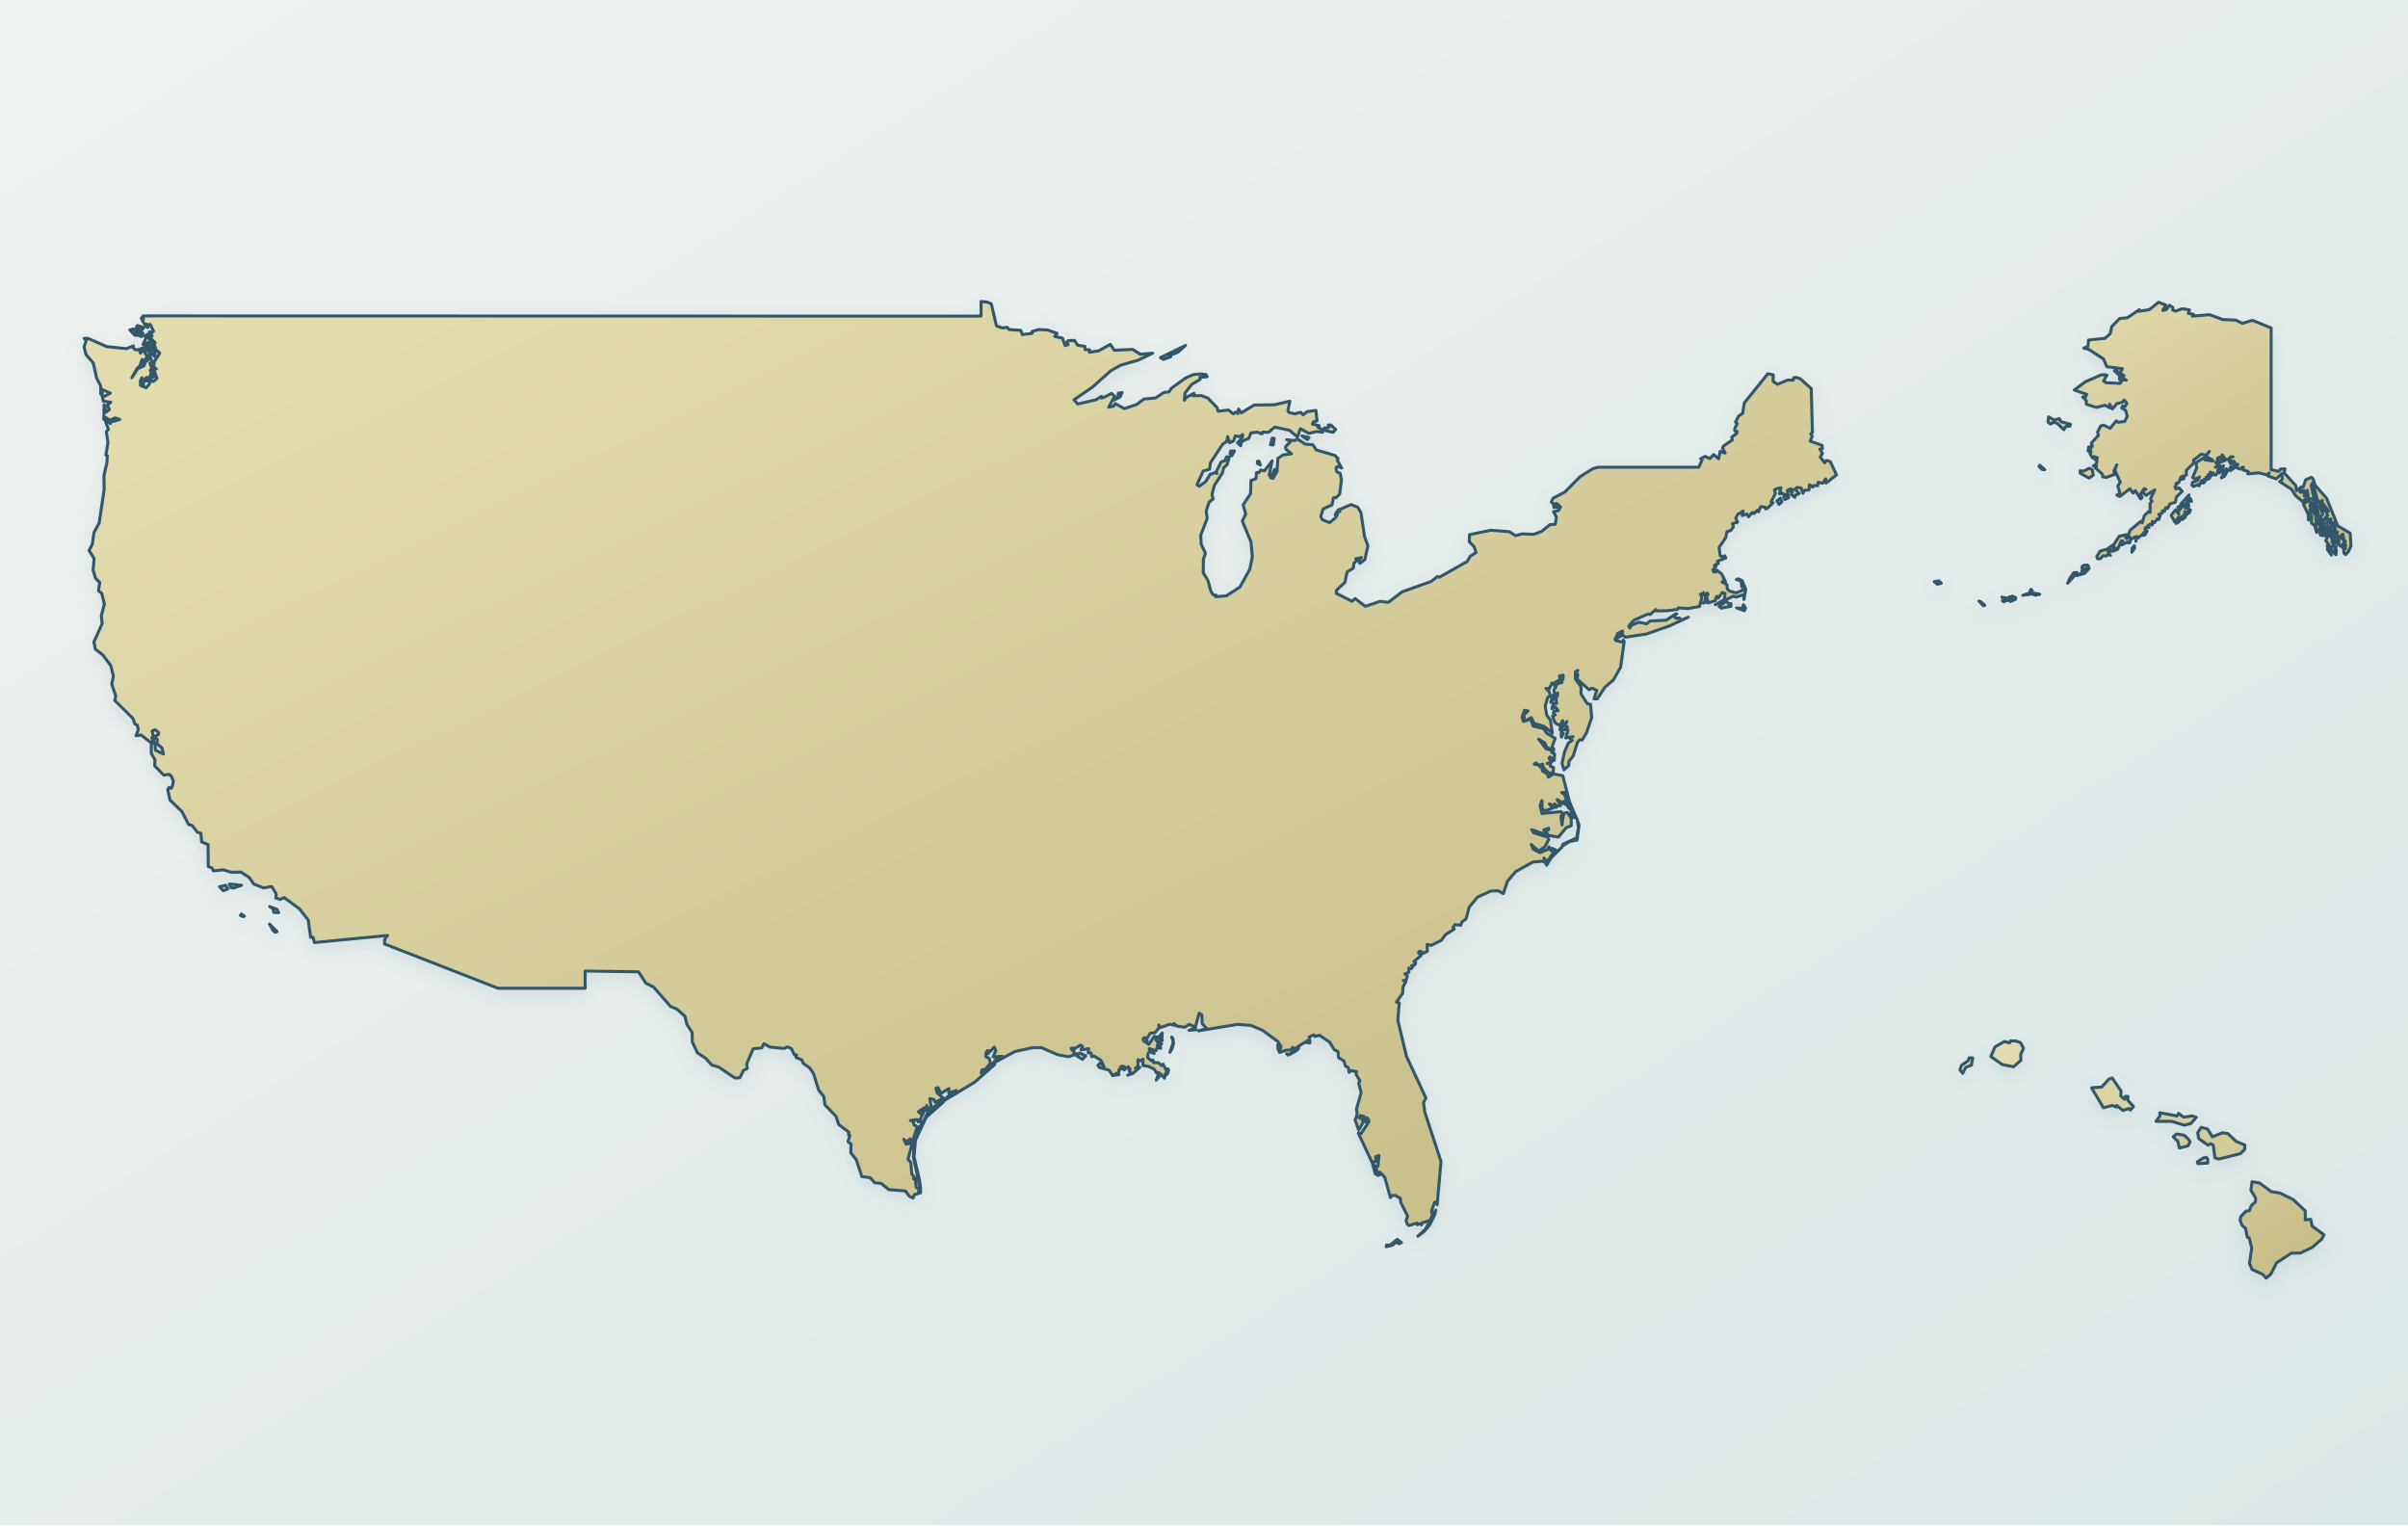
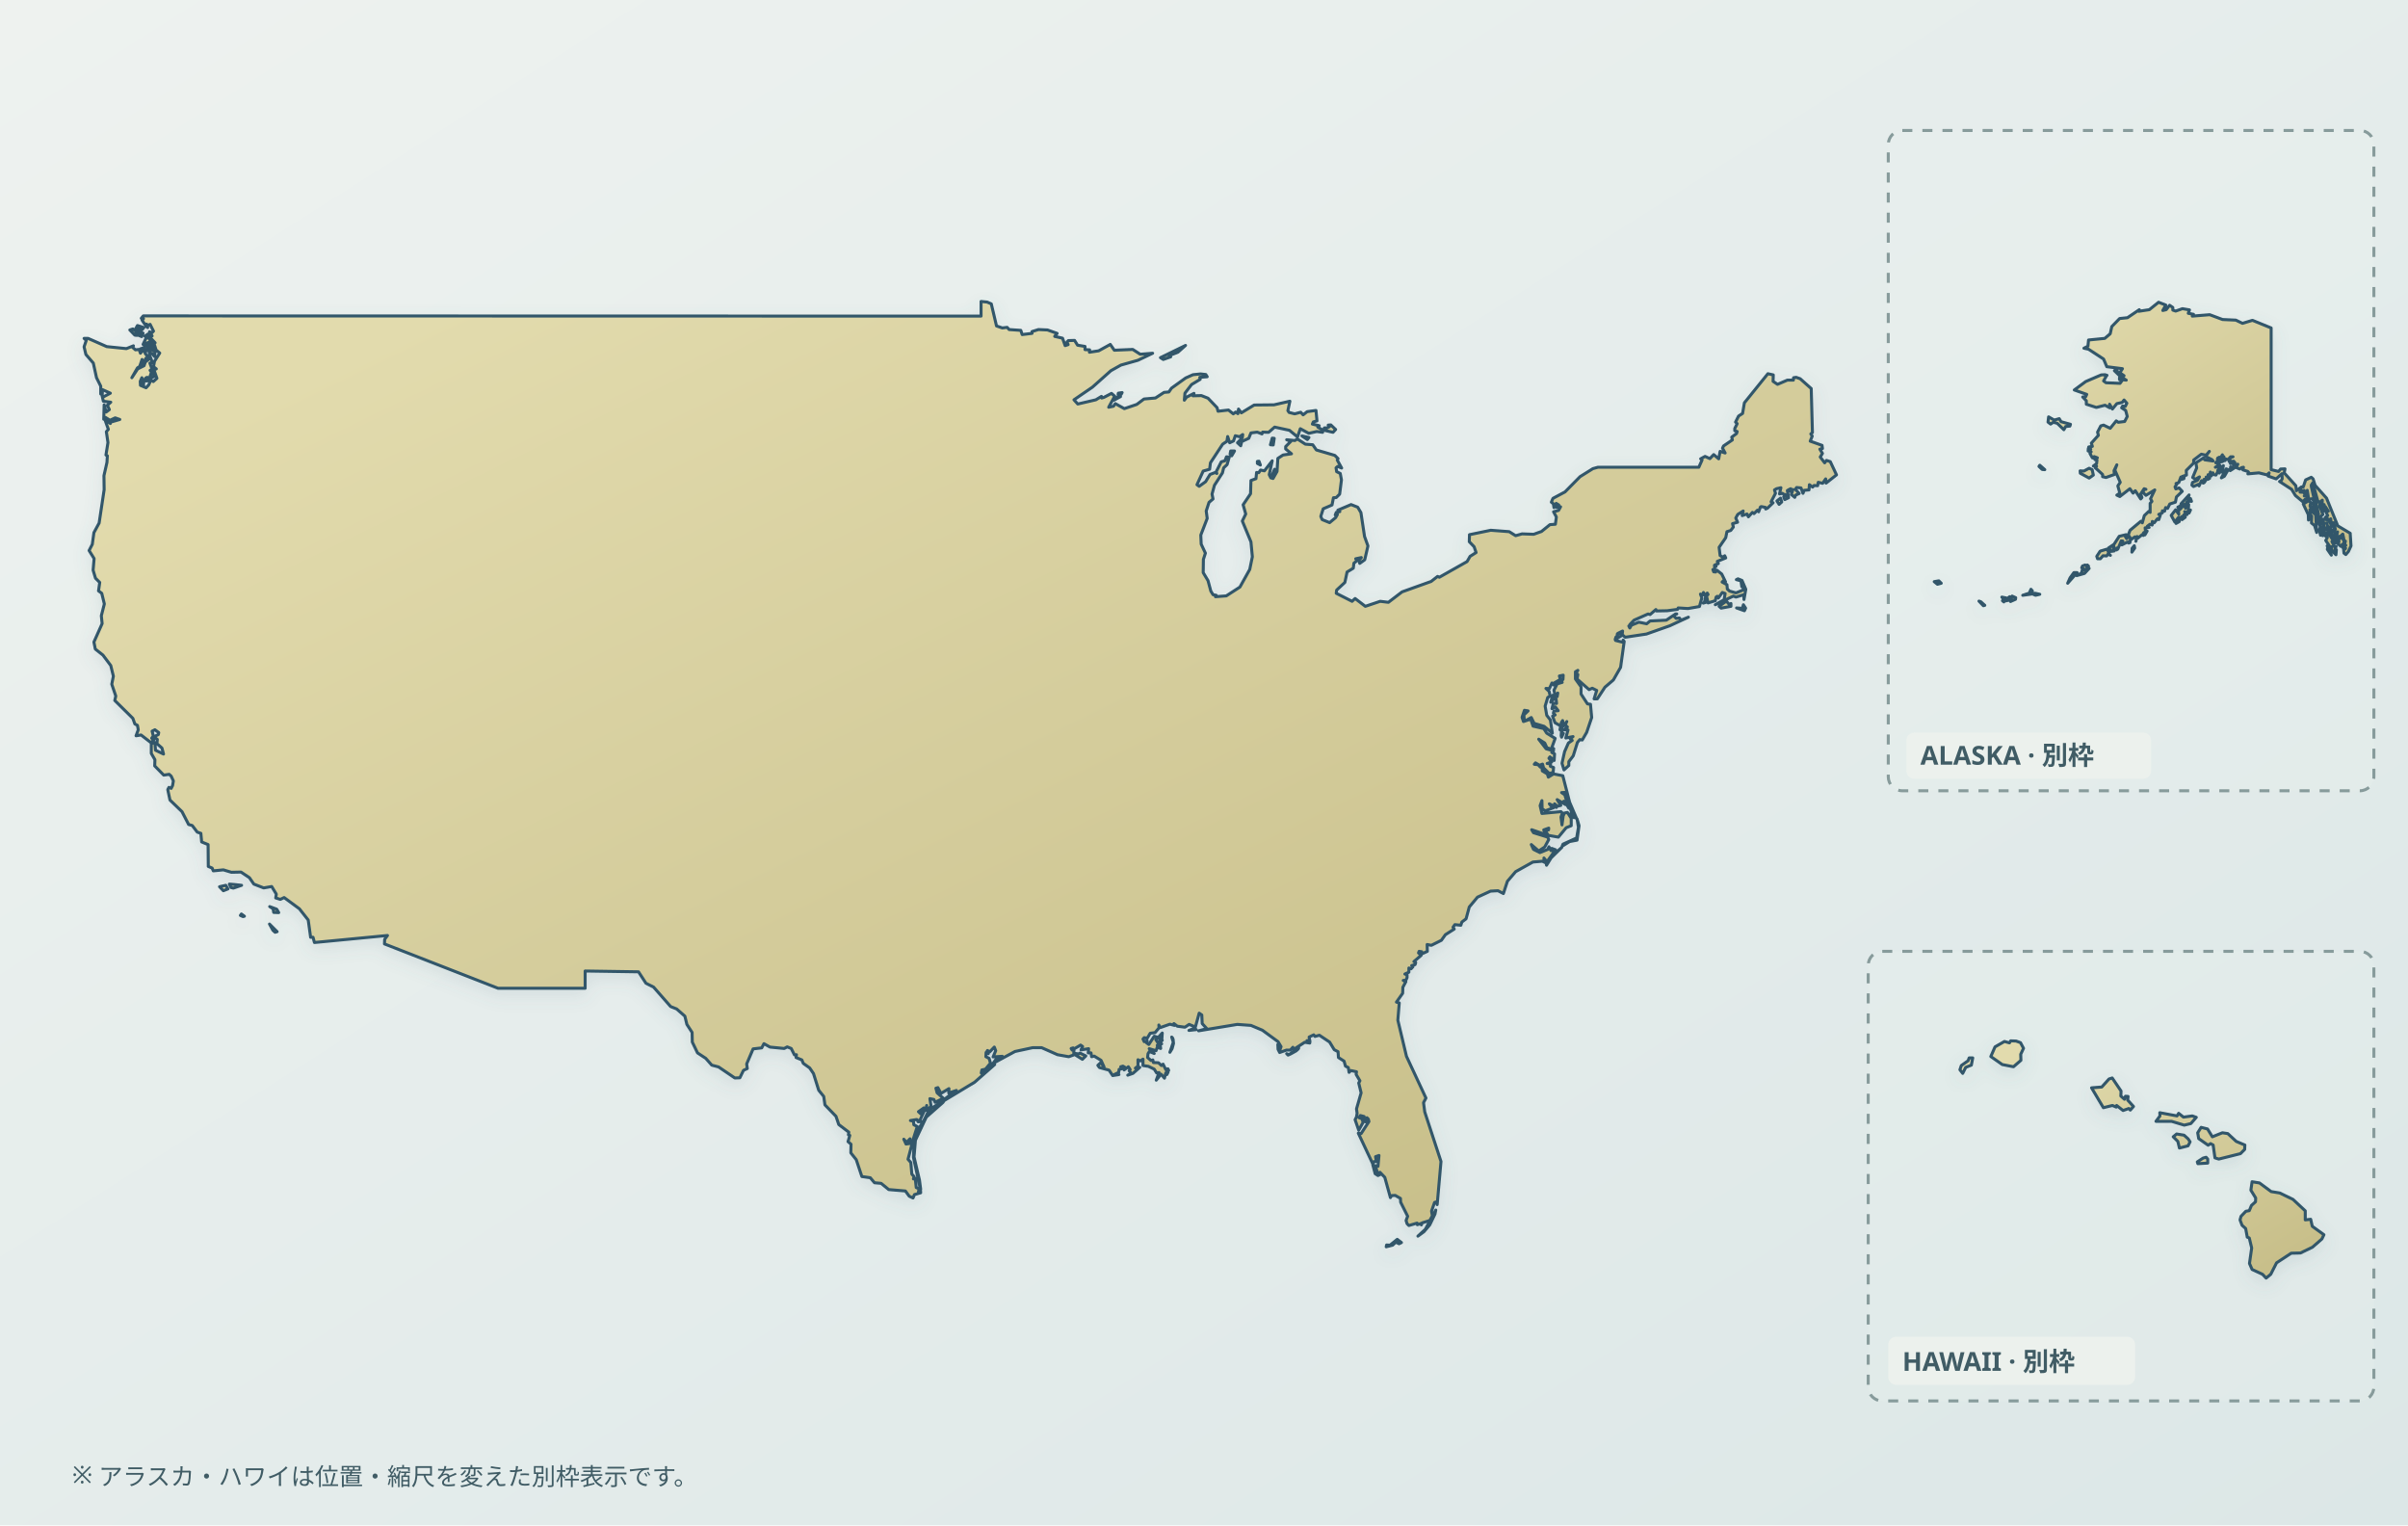
- <svg xmlns="http://www.w3.org/2000/svg" viewBox="0 0 1200 760" role="img" aria-label="Map of the United States" data-map-style="journey-atlas-map-v3-clean-background" data-map-projection="multi-region-local-equirectangular-fit-v1">
+ <svg xmlns="http://www.w3.org/2000/svg" viewBox="0 0 1200 760" role="img" aria-label="Map of the United States: Alaska and Hawaii are separate insets, not at actual relative positions or the same scale" data-map-style="journey-atlas-map-v3-clean-background" data-map-projection="multi-region-local-equirectangular-fit-v1">
  <defs>
    <linearGradient id="sea" x1="0" y1="0" x2="1" y2="1">
      <stop offset="0" stop-color="#eef2ef" />
      <stop offset=".55" stop-color="#e4eceb" />
      <stop offset="1" stop-color="#dce7e7" />
    </linearGradient>
    <linearGradient id="land" x1=".12" y1=".08" x2=".88" y2=".92">
      <stop offset="0" stop-color="#e2dbad" />
      <stop offset=".52" stop-color="#d4cc9b" />
      <stop offset="1" stop-color="#c8bf8a" />
    </linearGradient>
    <filter id="shadow" x="-10%" y="-10%" width="120%" height="120%">
      <feGaussianBlur in="SourceAlpha" stdDeviation="4" result="b" />
      <feOffset in="b" dy="3" result="o" />
      <feColorMatrix in="o" type="matrix" values="0 0 0 0 .12 0 0 0 0 .22 0 0 0 0 .28 0 0 0 .14 0" />
      <feBlend in="SourceGraphic" mode="normal" />
    </filter>
  </defs>
  <rect width="1200" height="760" fill="url(#sea)" />
  <g data-map-region="lower48">
    <path d="M149.2,452.8l4.4,5.6 1.2,8.6 1.2,-0 .7,2.6 36.4,-3.5 -1.4,1.9 -.1,2.3 56.6,22.1 43.4,-0 0,-8.6 26.6,.4 3.7,5.7 3.8,1.9 8.5,9.7 3,1.2 4.1,3.6 1,4.1 2.6,4 .1,4.8 2.6,5.4 4.1,2.7 3,3.4 3.4,.9 8.1,5.5 2.5,-.1 1.8,-3.7 1.9,-.9 -.3,-2.3 3.2,-7.5 4.3,-.5 1.1,-2.1 3,1.7 7.1,.7 1.5,-.8 2,.8 1.6,3.2 1,-.1 -.2,1.4 2.9,1.2 .7,1.7 3.2,2.3 1.9,2.8 2.6,8.3 2.5,3.1 .6,4.2 5.5,5.7 1.4,4.1 5,3.8 -.2,1.3 .7,.3 -.9,3.1 1.5,1.3 -.1,4.3 2.7,3.4 2.8,8.4 4.2,.6 2.1,2.5 3.3,.3 3.8,3.1 8.3,.7 1.9,2.6 1.9,.9 .7,-1.7 3.1,-.9 -.1,-1.7 -1,1.3 .3,-1.6 -1.4,-.6 -.5,-4.6 -.9,.3 .3,-1.2 -1.1,-1.2 -.5,-5.8 -1.4,-1.6 2.1,-8 -3.1,.4 -1.1,-2.4 1.4,1.6 1.7,-1.8 -.8,1.8 2.2,-1 2.2,-6.9 -1.7,-.9 -.2,-1.8 -1.5,-.3 3.1,-.5 .3,.1 .4,1 .6,0 2.5,-5.4 -1.7,1.5 -1.2,-1.1 2.7,-1.9 1,1 .4,-2.2 -.3,2.4 2.5,-1.9 -.6,-3.9 2,.4 .6,1.4 4.1,-2 -3.1,-2.7 -.6,-2.3 1,-.3 1.5,2.9 4,-2.4 -.1,2.2 3.8,-1.3 -.1,.8 -3.5,1.8 -1.8,1.4 -.8,.9 .2,.1 15.1,-9.1 10,-8.8 -1.3,-.4 -4.8,5.1 -.6,-.5 .3,-1.5 1.8,-.4 2.5,-3 -.7,-2.4 -1.6,-.8 .1,-2.1 .5,-.6 .6,1.2 -.4,-1.6 1.1,.7 2.3,-2.4 .7,1.8 -1.3,3.1 4.6,-.3 -3.1,1.4 -1.5,2.1 10.9,-5.9 8.8,-1.9 4.5,-0 7.9,3.5 5.6,1 4.2,-1.5 -1.7,-.2 .1,-1.5 -.9,-.1 -.5,-.8 1,-.3 -.2,.9 3.9,-2.3 1,.7 -.8,1.7 3.8,-.6 -.2,2.1 1.4,0 .3,1.9 1.3,-.3 3.4,2.1 1.5,3.3 -1.7,-2.1 -1.4,1.3 .8,1.1 4.8,1.3 1.8,2.7 3.1,-.5 -2.5,.1 2.4,-1.2 .2,-1.5 1.4,-.3 -.6,-1 1.1,-.3 .9,.5 -.3,1.4 2.1,-1.6 .9,1.4 -.5,.6 1,1.2 -1.7,1 2.6,-.9 3.4,-3 -1.4,.9 -.8,-.5 1.3,-1 -0,-3.2 1.2,.6 1.3,-.9 -0,3.2 2.7,.4 2.9,1.4 1.2,1.9 1.2,-.2 -1.4,3.8 2.4,-3 1.7,2 .6,-2.5 .6,.7 .6,-1.2 -.8,-.5 1.1,-.4 -.4,-.8 -1.1,.3 -1.3,-2.6 -.8,.7 -1.5,-1.4 -2.5,-.1 -.3,-1.3 -.9,.3 -1.7,-1.5 .2,-1.9 .7,-1.1 2.4,1 -2.5,-2.4 3.4,1 .6,-1.7 1.7,.6 -.1,-1 -1.6,-.6 2.2,-.7 -1.3,-.2 1.6,-1.6 -.8,-.4 -1.4,1.6 -1,-1.5 .9,-1.2 -1.7,-.5 -2.7,4.1 -1.2,-.9 .4,-.9 -1.5,.4 -.6,-1.3 .6,-.7 1.5,.3 1.5,-2.5 2.4,-.3 2,-2.4 -.1,-1.4 .7,1.3 4.8,-1.7 2.3,.6 -.3,-.9 1.7,1.3 3.8,.5 2.1,-1.4 3.1,1.3 1.9,-6.9 1.3,.9 .2,4.3 2.3,2.5 -4.1,1.1 19.3,-3.2 6.8,.5 5.7,2.4 7.8,5.7 1.5,2.5 -.8,2.3 -.8,-3.4 .1,2.4 .8,1.6 3.4,-1.2 1.9,0 1.3,-1.4 .2,1.2 5.7,-3.7 2.5,.4 .1,-.9 -1.5,-.3 1.4,-.1 -.3,-1.7 2.3,-1.1 .6,.8 2.2,-.6 5.1,3.4 2.3,3.8 1.9,1 .2,2.9 2.8,1.8 .7,2.5 1.4,.7 .4,2.4 .9,-.9 2.8,.6 -.2,1.3 1.9,3.2 -.6,1.1 1.2,4.9 -2.3,8 .3,2.2 -.3,1.8 -.7,1.4 1.8,5.2 2.2,-3.9 -.6,-1.8 -1.4,-.5 .6,-1.1 1.9,.5 -0,2.3 1.2,.5 .2,-2.2 .7,.7 .3,1.2 -3.9,6 -1.4,-.2 7.3,15.5 .4,-1.3 1.3,-.1 -.4,-2.4 1.7,-.6 -.5,5.4 -1.3,-.3 1.1,3.8 1.2,-.5 2.4,2.5 2.8,10.1 .6,-1 1.8,-.1 2.6,1.5 .1,1.9 3.5,7 -.8,2.1 .5,1.6 .9,.9 4.1,-1.2 .1,.8 1.8,-.6 .2,.7 .4,-1 3.8,-1.2 1.3,-2.3 -.4,-2.4 1.5,-4.3 1,-.3 .3,1.4 1.9,-21.5 -8.1,-24.7 -.6,-4.6 1.2,-2.3 -9.7,-20.8 -4.3,-18 .7,-8.6 -1.4,-.4 3.1,-4.4 .1,-3 1.5,-2.8 -1.3,-.6 1.3,-.1 .6,-1.3 0,-1.4 -1.1,-.4 2,-.9 0,-2.1 1.1,.4 .9,-1 -.6,-.6 1.7,-.5 .3,-1 -.9,-.5 3.6,-3.1 -1.3,-1.2 .3,-.8 1.3,.2 .2,1 2.6,-1.2 -.1,-3.4 2.1,.4 5,-2.5 2,-2.8 4.4,-2.8 -.6,-.9 .9,-1.3 3,.3 .5,-1.6 2.1,-1.6 1.6,-5.9 4.1,-4.9 6.5,-3 3.7,-.2 2.7,1.4 2,-6.1 4.1,-4.8 8.6,-4.8 4.7,-.4 1.9,.9 .2,1.1 2.3,-3.7 5.3,-5.2 -4.3,3.8 -3,4.2 -2.4,-1.1 .9,-.1 -.1,-1.5 1.5,1.9 4.3,-6 -1.9,-.7 .6,1.1 -1,0 -1,-1.9 -.6,1.3 -3.9,1.6 -3.2,-1.6 -1.1,-2.4 3.7,3.2 3,-2 2,-3.7 -.5,-1.2 -7.1,-2.2 -.9,-1.5 6.9,2.4 -.9,-2.3 2.5,-.9 -.1,.9 -1.7,.1 1.5,2.6 5.1,.9 3.9,-4.7 2.5,-1 0,-3.7 -1.9,-2.9 -1.5,.3 -.6,1.4 -.6,4.5 -.5,-3.9 .7,-2 -.7,-.7 -9.5,.9 -.9,-3.9 .9,-2.5 .1,4.1 1.6,1 4.2,-1.6 -1.1,-.5 -1.1,-1.4 3.5,1.8 -.9,-1.8 1.4,1.2 1.7,-.4 -1.8,-2.9 4.2,2.5 -.9,-1.7 .6,.2 1.9,3.3 -2,-6.7 -1.6,-1.1 1.9,-.1 2.8,9.2 2.9,4.1 -3.6,-8.4 -3.4,-13.2 -4.6,-.9 -2.6,1.6 -.5,-1.6 -2.5,-1.5 -.3,-2.9 -.7,1 -1.1,-1.2 -1.9,-.2 .6,-.7 2,1.2 1.5,-.6 .5,1.9 2.9,2.8 1.9,-.6 .2,-2.4 -1.6,-.6 .1,-1.2 -1.7,-.2 2.3,-.8 -1.4,-1.8 .5,-.7 2.1,1.8 .2,-3.3 -1.4,-.7 .9,-.8 -3.7,-1 -3.7,-4.8 3,1.9 1.1,2.4 2.2,.6 1.2,-.1 -.9,-.8 1.6,-4.4 -4.2,-2.6 -1.5,-2.3 -5.3,-1.2 -1.2,-3.5 -3.6,1.2 -.7,-2.1 1.2,-3.5 1.8,.3 -2.1,2 .2,2.5 .6,.4 2.9,-1.6 1.4,2.9 5,1.5 4.1,3.4 -1,-6.6 -1.8,-2.3 -.8,-4.6 1.3,-4.3 1.2,-.7 -.5,-2.3 -1.6,-1.5 1.7,.1 1.3,-2.8 .9,1 .2,-1 3.1,-1.8 -.5,-1.7 1.9,-.4 -.1,2.1 -1,1 .6,.5 -2.5,.7 -1.6,3.2 .6,2.8 1.3,-1.4 -.3,1.8 -1.7,.3 -.5,-1 -1,3.5 1.6,-1.7 1.1,.3 .2,2 -1.6,-.1 -.7,2.7 1.7,-.9 1.4,1.9 -2.1,.2 -.3,1 .9,.9 -1.3,.6 1.2,3.3 3.4,1.9 -.3,-1.8 .7,-1.2 .5,2.7 1.6,-2.2 -.8,1.7 1.1,1 -1.7,1.4 2,.1 -1.1,4 3.6,-.7 -1.4,1.1 1,.8 -1.9,1.3 -1.9,4.3 -1.3,5.8 1,3.3 2.4,-2.2 0,-1.9 2.2,-2.9 2.1,-6.7 1.2,-1.4 1.2,.2 2.2,-3.8 2.5,-7.4 -.6,-6.6 -1.5,-.2 -3.2,-4.9 -0,-3.6 -2.8,-3.9 0,-3.6 1.2,-.7 -.9,1.2 .9,.9 -.4,2.2 6,5.3 1.6,-.7 2.2,1.1 -1.3,4.2 1.6,-0 3.8,-5.8 4.2,-3.6 3.6,-6.3 1.8,-12.9 -.5,-.7 .2,1.2 -4,-1 -.2,-.5 .4,-1.2 .5,-.2 .2,-1.3 .2,-.3 2.4,-1.2 -.2,1.8 1.5,1.3 10.6,-1.6 11.6,-4.1 9.3,-4.3 -3.7,1.5 -.8,-1.1 -1.6,.2 -.9,-.9 -.1,-.8 1.3,-.5 -.6,-0 -4.6,3.1 -8.1,.4 -1.7,1.4 -3.9,-.8 -3.7,1.5 -.8,1.4 -.5,-1 .5,.2 0,-.9 2.1,-2.2 7,-3.1 1,.3 2.9,-2.5 .3,.7 5.3,-.1 5.2,-.7 .3,-.7 4.9,.3 5.7,-1 1.2,-4.3 -.7,-1.9 1.1,.4 .4,-1.2 .7,1.5 1.2,-1.2 .4,.7 -1.2,1.1 -.6,2.7 -.6,.5 1.7,-.5 0,-2.7 .7,3.1 3.6,-1.1 .4,-1.8 .6,-.4 .5,.9 2,-2.8 1.4,.5 -.5,3.1 -4.4,2.5 9,-4.3 1.3,.5 3.9,-1.2 .1,2.4 .9,-5.1 -1.9,-4.4 -2,-.8 -.8,.4 2.3,.6 .4,2.9 .3,-1 .7,.8 -.4,1.9 -3.5,1.4 -3.2,-.9 -1.1,-1 -.2,-2.2 -2.4,-1.3 .9,-.9 .8,.8 -1.9,-3.9 -2.4,-1.9 -.6,.9 -1,-.1 -.4,-1.1 .9,-.3 -.1,-1.9 .8,.6 -.4,-.8 1.5,-.6 -.5,-1.1 4.2,-1.7 -.5,-1.1 -.9,.7 -1.4,-.8 -.5,-4.1 3.3,-4.8 .6,-3 1.9,-.6 1.3,-1.7 -.4,-1.7 2.5,-.7 -.9,-2.1 1,-1.8 2.7,-1.7 -.5,2.3 2.4,-.8 .7,1.4 2,-2.2 .8,.6 1.7,-1.7 .6,.8 .9,-2.4 .4,-.2 2.1,.4 .1,.8 .9,-.4 2.8,-2.7 -1,-.5 2.2,-4.2 -.5,-1.7 1,-.6 2.2,-.5 -.7,3.1 1.4,-.3 3.1,1.9 -.6,-3.3 1.2,-.7 .3,1.1 .2,-1.3 .4,1 .7,-.6 -.8,2.5 1.7,1.4 .4,-1.1 1.8,-.8 -1.9,-2.1 .6,-.9 2.2,.2 1,2.7 .6,-1.5 2.4,-.2 .2,-2.6 1.6,1.2 .7,-.8 1.8,.1 .3,-1.7 2.2,.5 1.5,-2.2 .2,2.1 5.2,-4.1 -3.1,-6.6 -1.9,-.6 -.9,1.2 -2.2,-2.9 1.1,-1.8 -1.3,-2.1 1.3,-.3 -.2,-1.6 -5.9,-2.1 1,-2.5 -.7,-1.1 .8,-.7 -.6,-21.9 -5.5,-4.9 -2,-.7 -1.3,.2 -.1,1.2 -3,0 -4.9,2.1 -2.2,-1.5 .1,-3.2 -2.7,-.6 -11.7,14.5 -.9,5.3 -2,1.3 -1.5,3 .8,.8 -1.2,2.4 0,1.1 1.2,.4 -.3,1 -2.4,1.8 .3,1.4 -4.4,3 -.5,1.1 1.3,2.4 -2.5,-.8 -.7,3.7 -2.5,-2.1 -1.9,2 -2.4,-1.1 -2.2,1.2 .7,.6 -1.6,3.6 -50.3,-0 -2.5,.7 -6.4,4 -7.5,7.6 -6,3.2 -.8,1.9 1,.8 .3,1.9 1.1,-2.1 1.3,.8 -1.2,1.2 2.1,-.3 -1,1.8 -2.5,.7 1.4,2.6 -.5,3.6 -2.7,.2 -4.2,3.4 -3.9,1.4 -5.8,-.2 -3.2,.9 -3.2,-2 -9.2,-.7 -10.6,2.2 -.1,3.5 2.4,2.5 1,2.9 -3,1.9 -1.5,2.6 -13.8,7.8 -.9,-.4 -3.2,2.5 -14.5,5.2 -6.8,5.2 -4.1,-.5 -7.4,2.5 -5.1,-3.9 -1.5,1.4 -7.9,-4 .2,-1.6 4.1,-3.8 1.1,-5.2 3.1,-1.9 .3,-2.5 1.6,-1.3 -.7,-.9 2.8,-.6 -1.2,1.4 .4,1.5 2.5,-1.8 1.6,-6.9 -1.7,-4.7 -1.8,-11.9 -1.6,-2.7 -3.3,-1.3 -6.6,2.8 1,.7 -1.8,.4 -.5,1.3 1.1,-.3 -.9,1.6 -3,2.5 -3.7,-1.5 -.7,-1.6 1.2,-3.8 4.4,-1.9 .7,-3.6 1.4,-.1 1.7,-1.7 .9,-7.1 -.6,-3.2 -1.8,-.9 -.3,-1.9 .8,-.7 2,.8 -2.2,-4 .4,-.7 -1.6,-1.6 -9.2,-2.7 -1.8,-2.6 -3.7,-.3 -4,-2.6 -1.2,.8 -4.1,-.4 2.1,.8 -2.6,2.6 0,1.2 2.9,2.4 -4.2,.6 -2.6,1.7 -.4,6.5 -2,3.5 -.7,-.2 1.5,-4.4 -1.9,4.3 -.8,-1.6 1.5,-6.9 -3.9,5 -1.9,-.4 -.9,1.3 -1.1,-.1 -.3,3.1 -2.5,.9 -.2,6.6 -3.7,5.5 1.3,4.6 -1.7,3.5 4.3,10.4 .7,7.4 -1.3,6.3 -4.9,8.8 -6.8,4.4 -5.4,.4 .4,-.7 -1.6,-.3 -1.1,-1.8 -1.4,-5.2 -2.4,-4 .1,-6.6 1,-3.1 -2.1,-4.5 -.2,-4.5 3.2,-8.3 -.5,-3.7 1.4,-4.3 2,-1.7 -.5,-2.4 1.2,-4.4 4,-6.2 .6,-2.5 1.7,-1.6 1.1,-3.8 -1.4,-.1 -.8,2 -1.8,.5 -2.5,4.9 .3,.9 -.8,-.5 -2.6,1 -2.2,3.6 -3.2,2.3 -1.1,-.8 3.1,-6.8 3.2,-.9 .4,-3.2 6.1,-9.3 2.1,-1.4 .4,-2.4 1,3.1 1.9,-.9 .9,-2.6 2.1,.5 1.6,-1.1 -.2,1.6 -2.4,2.5 1.6,1.5 .5,-2.1 3.5,-1.6 1.1,-2.7 3.1,-.4 2.4,.9 .3,-.9 3,.1 3,-2.6 7.4,1.6 4,3.3 1.4,-4.1 4.2,2.3 4,-.9 2.9,.4 .1,-1.1 -2.5,-1.5 .7,-.7 -3.4,-.8 .5,-1.1 1.8,-.5 -.5,-5.2 -4.4,.6 -2,1.6 -1.2,-1.3 -3,.8 -2.8,-.7 -.6,-.9 1,-4.7 -7.9,1.8 -9.9,.1 -6.4,3.9 -1.4,-1.9 -.3,2.3 -1.1,-.8 -1.2,.9 -2.4,-1.9 -5.2,.6 -.5,-1.8 -4.5,-4.7 -3.3,-1.3 -4.2,.1 .5,-1.2 -3.7,1.9 -1.1,1.5 .3,-3.5 3.3,-4.3 4.3,-2.6 -.2,-1 3.7,-.3 -.7,-1.1 -2.6,-.3 -3.8,.4 -3.6,1.6 -7.1,5.1 -1.3,1.9 -2.4,.2 -4.3,2.8 -5.7,.5 -3.6,2.7 -6.2,2.1 -4.5,-2.5 -.9,1.3 -2.4,.5 3,-5.5 -1.6,-1.4 -3.8,2 -1.1,.3 -.1,-.8 -2.8,1.7 -9,2.1 -1.9,-2.1 9.2,-6.3 9.2,-8.2 5,-2.8 8.5,-2.4 7.3,-3.5 -6.2,.5 -3.7,-2.4 -9.2,.4 -2,-2.9 -5.8,3.2 -4.6,.7 .1,-1.2 -2.3,-.1 -0,-1.6 -3.7,-.6 -1.5,-2.4 -3.1,.1 -.7,.7 .6,1.3 -1.5,.5 -1.3,-3.7 -3.9,-.9 1.2,-1.5 -4.8,-1.7 -4.5,-.2 -3.2,1 -0,.9 -4.9,.6 -.7,-2.1 -5.8,-.4 -1,-1.1 -2.4,.3 -2.9,-1 -2.6,-11 -2.1,-.9 -3,-.3 -0,7.3 -417.5,-.1 -1,1.2 1.1,.2 -.7,.7 1.3,2 1,0 -.4,1 .9,.7 -.3,-.8 1.5,-.8 1.7,3.4 -.8,.8 -1.2,-.5 1.3,2.1 -2,-1 -1.6,1.1 .8,-.2 .1,1.2 1.4,-.7 2.8,3 -2.4,.7 .3,2.2 2.3,1.5 -1.8,-2.3 1.3,-1 .8,2.5 1.8,1.5 -2.6,4.1 -.5,2.7 1.4,1.1 -1.2,.4 1.5,4.3 -1.8,1.6 -1.6,-1 .3,.5 -1,2.2 -1.3,1.4 -2.8,-1.2 -.1,-2 .8,-1.8 .3,1.1 -.6,1.2 1.1,1.5 .2,-2.5 1.1,-1.3 .6,-.2 -.9,1.8 2.2,-.1 -.4,-.8 1.2,-3.5 -.7,-.9 1,-.5 -1.1,-3.1 1.3,-.2 -1.2,-3.1 -1,-.4 .7,1.5 -2.1,1.7 -.6,1.8 -3.2,1.6 -2.9,4.4 2.8,-4.9 1.1,-.7 1.2,-3.5 .1,3 1.8,-3.6 1.3,-.4 -1.6,-1.9 .5,-2.2 -.9,1.4 -.8,-1.1 .6,-1.1 -1.8,.6 .7,1.2 -.7,1 -.7,-1.9 -1.8,.2 -1.6,-1.4 .6,-.6 -3.5,1.4 -9.8,-1 -9.3,-4.1 -2,0 1.1,1 -1.1,3.2 .9,3.8 3.7,4.3 1.6,7.3 2.1,4.2 0,3.9 .8,-.3 0,-1.9 4,1.8 -3.2,1.7 -1,-.8 .7,3.1 3.7,.5 -1.7,1.5 1,2.2 -1.6,1.2 -1,-3.6 -.2,7.2 .9,-.9 2.2,1.4 2.6,-1.2 2.3,.8 -4.8,1.4 .1,.6 -2.2,-1.5 -.3,.2 1.5,4.2 -1,1.2 .8,5.4 -1,6.2 .7,.4 -.2,3.3 -1.5,6.6 .1,7 -2.5,16.6 -2.6,4.8 -.8,5.8 -1.6,3.1 2.5,4 -.5,5.8 1.2,4 2.1,2.1 -.6,4.2 1.6,1.2 1.3,5.3 -1.5,5.9 .4,3.9 -4.1,9.2 .7,3.5 3.8,3 3.9,5.2 1.3,5.3 -.8,4 2,5.9 -.5,2.2 9,8.9 1,2.8 1.3,.7 .4,2.2 -1.1,3 2.5,-.4 4.9,3.8 1.4,-1.3 -1,-.9 .8,-1.1 -.6,-2.4 1.4,-.7 1.9,1.4 -.2,1 -2.2,1.1 1.7,1.3 -.2,2.1 2.5,2.2 .8,3 -4,-1.9 -.3,-3.8 -1.8,.5 -0,4.9 1.8,3.1 -.1,3.1 4.5,4.6 2.7,-.4 1,.9 1.1,2.4 -.4,2.3 -.7,1.4 -1.1,-.5 -.6,1.1 1.1,5.2 6,5.8 3.3,6.4 1.8,.5 2.5,3.3 1.8,.6 .4,4.3 3.2,1.3 .1,10.9 1.9,.8 .6,1.4 5,-.5 4,1.2 4.8,-.1 4.2,2.8 2.2,3.2 4.9,1.9 4,-.7 2.3,3.8 -.3,1.9 2.3,.7 1.9,-.9zM889.4,248.9l1.9,-.9 -1.7,-1.6 -.7,1.1zM887.9,250.1l-.6,-1.9 -1.8,1.4 1.1,1.7zM869.9,303l-1.1,-1.7 -.5,1.8 -2.9,-.2 3.9,1.4zM862,301.4l-1.7,-1.9 -3.6,2.6 1,.9 4.9,-.9 0,-1.4zM807.5,315.5l-1.5,.3 .1,.7 -.2,.7 -.6,.3 -0,.9 2.8,-1.7zM778.9,420.6l-.4,1 3.7,-2.3 3.7,-.7 1,-7.2 -1,-3.4 .7,4.2 -.9,5.3zM782.9,405.2l.7,1.8 .8,.4 -.4,-1.8zM778.1,365.1l-.1,1.5 .2,.7 .9,-1.9zM778.4,364.4l0,-2 -.7,-.5 -.3,1.7zM710.3,612.5l-3.7,3.4 3,-2.2 2.9,-3.4 2.6,-5.4 .4,-2zM698.4,619.1l-2.1,-1.6 -3.6,2.9 -1.7,-.1 -.2,.9 3.2,-.8 1.6,-1.5 1.6,.8zM687.8,585.2l-2.5,-1 -1.2,-3.9 1.2,4.5 1.4,.9zM661.4,213.2l-1.4,0 -.5,1.1 4.8,1.1 1.3,-1.4 -2.4,-2.3 -1.3,.1 .6,.8zM648.8,217.2l2.7,1.8 .8,-1zM643.2,525.1l2.7,-1.5 1,-.9 .3,-.5 -4.9,3.3 -1.1,-.5 .7,.7zM634.5,221.7l.5,-3.3 -1,-.1 -.9,3.3zM627.4,229.8l-.8,.1 0,1 1.5,.8zM613,226.2l.8,.9 1.4,-2.4 -1.9,0zM592.5,513.4l3.6,-.4 -.8,-.7zM590.8,172.1l-12.5,6.1 1.4,.9 3.7,-1.3 -.8,-.6 4.4,-1.7zM584.7,519.3l-1.7,5 1.1,-1.8 .7,-2.6 -.2,-2.1 -.3,-.7 -.4,-.4zM579.2,514.7l-2.2,2.4 2,.6zM557.2,196.5l1.5,-0 .5,-.9 -1.9,.3zM557.7,197.1l-2.6,2.3 3.3,-1.8zM536.2,525.8l3.2,2 1.7,-1.7 -2.9,-1.4zM455.2,576.6l3.4,15.7 .2,.2 -.6,-4.6 -2.7,-11.5 .7,-8.3 5.4,-11.5 8.3,-7.3 .4,-.6 -.1,-.3 -6.3,4 -.2,1.2 -.8,-.4 -2.7,5.5 -1.2,.3 .5,.7 -2.3,3.6 -1.6,4.6zM136.4,454.6l2.5,.1 -1,-1.7 -3.5,-1.3 1.7,1.1zM138.1,464.2l-3.8,-3.8 1.7,3.1 1.1,1zM119.8,456.1l1.3,.6 .7,-.2 -1.5,-1.1zM120.4,441.1l-3.6,-.4 -2.5,-.2 .8,1.7 1.2,.3zM112.5,441.1l-3.1,.7 1.9,2 2.3,-.9zM75.2,173.9l-.4,1.5 -1,-3.6 -1.9,-.4 3.4,-1.3 -1.5,-2.1 -.9,.2 -1.6,3.4 2.4,1.4 .9,3.5 1.1,-.4 1.4,1.6 .1,-2.5zM77.3,187.3l-.9,-1.5 -.6,-.8 -.7,3.4zM69.4,162.5l1.4,1.8 .9,-1.1 -3.2,-1 -1.1,2 .8,.1 -.2,-.7 1.7,.8zM69.9,165.4l-.9,-.1 -.4,1.6 2,.8 .7,-1.7 -.9,-.3 0,1.2 -.3,.2zM68.3,165.6l-2.1,-1.7 -1.5,.5 2.5,2.6 1.1,.1 -.8,-.9z" fill="url(#land)" fill-rule="evenodd" stroke="#31576a" stroke-width="1.5" stroke-linejoin="round" stroke-linecap="round" filter="url(#shadow)" />
  </g>
+   <g data-map-inset-frame="alaska">
+     <rect x="941" y="65" width="242" height="329" rx="7" fill="#eef2ef" fill-opacity=".14" stroke="#879b9b" stroke-width="1.5" stroke-dasharray="5 5" />
+   </g>
  <g data-map-region="alaska">
    <path d="M1060.1,270.1l.7,.5 .3,-.9 .3,.7 .3,-1.4 2.2,-1.5 .8,.4 -.3,1.8 .6,-2.4 .4,.8 2.1,-1.7 .6,.4 0,-1.1 .3,-.4 .5,1.2 1.1,-1.9 -.8,.2 -.2,-1.8 2,-.2 -.9,-.6 1.3,-1 1.1,.4 .1,-1.8 .9,.7 1.6,-2 .7,.4 .8,-2.3 -.8,-.3 1.8,-.8 -0,-1 1.1,.2 .5,-1.8 1,.4 1.1,-2.2 2.8,-.9 .5,-2.6 2.9,-2.8 -1.6,-1.7 -1.6,.5 -.4,-1 1.1,-1.7 -.6,-0 1.4,-.5 1,-2.7 .2,1.2 1.3,-.4 .2,-1.1 -1,0 2.1,-.7 -.1,-2.3 3.7,-3.7 -0,-1.5 3.8,-2.9 2.4,.5 1.6,-1.9 -1.9,2.5 3.2,1.6 .6,.7 -4.2,-.6 -.7,-.9 -3.7,2.4 .4,2.5 -2,4.8 1.3,.9 2.1,-1.2 -1,1.7 -2.5,1.1 -.3,1.3 .8,.7 2.5,-1.1 .2,.2 -.1,.4 .2,.2 1.2,-2.6 .6,.7 .7,-1.4 -.5,1.9 .5,-.2 1.3,-1.9 -.3,-.9 1,1.1 0,-2.3 .7,1.9 .4,-3.2 .3,.3 .2,1.6 .8,-1.5 -.2,.7 1.7,.4 1,-1.9 .7,.9 .5,-1 -1.3,-.3 1.4,-2.1 -.5,-.7 -.7,.9 -1.4,.3 1.8,-1.2 -.2,-.7 .1,-.5 -.5,.7 -.1,-.8 -.9,.3 1.6,-1.8 .1,-.8 -.9,.8 .2,-.6 .8,-.4 .3,.8 1.2,-2 -1.5,3.6 1.5,-.2 -0,-.9 .5,.6 .2,-2.2 .6,2 .5,-.8 1,.3 1.3,-1.4 1.2,-0 -1.3,.4 -.6,2 2.3,-.2 -1.7,1.2 2.2,-.6 -.7,1.2 2.2,-.3 -.6,1.1 -.6,.4 2.2,.9 .8,-.7 1,-.2 -.3,1.3 2.5,.8 .7,.9 -.7,.3 5.5,-.5 4,1 1.1,-1 -.5,1.6 4,1.4 2.9,-2.6 .1,2.6 -.5,.9 -.8,.4 6,3.9 1.9,3.1 3.7,3.1 1.2,-1.3 .9,.2 .1,-.9 -.9,-1.5 -.6,.6 .5,-.7 -.8,-1.1 -1.8,-.1 .2,-1.5 1.3,1.2 .5,-.6 1.1,1.6 .5,-1.6 .7,4.4 1.7,-.2 1.4,1.7 -1.8,-7.9 .9,1.2 -.9,-1.8 .7,-1.1 2.6,9.2 1.7,.4 .1,-.7 .4,-.3 -.1,2.1 .6,.7 .4,-.6 .2,1.9 .4,-.9 1.5,2.3 -1.8,-.9 1.5,3.1 -1.2,.9 2.1,1.3 .6,-.6 .2,1.9 1.4,.1 -.7,.8 1,.4 .4,2.1 -.8,-.8 .3,2.2 -.5,-1.2 -1,1.6 1.3,2.2 .8,-2.3 1,-.5 -.7,3.1 -.8,.4 .4,1.3 .8,.7 .2,-2.8 1.1,-.5 .3,.7 -.7,0 0,.4 .7,0 -.8,.3 .2,1.4 -.6,.8 1.5,1.4 .8,-1 .1,1.5 .8,-2.9 -1.5,-3 .8,-.7 .8,3.8 .5,-.3 -.5,2.1 .7,0 -1.5,.9 .4,.8 .6,-.4 .2,.4 .2,-.3 -.2,.4 -.8,.1 .2,2 .9,.7 1.3,-1.5 1.3,-2.8 -.4,-6.3 -6.2,-3.7 -5.6,-13.8 -5.7,-6.4 -1,-3.2 -.9,-.8 -2.8,1.3 -1.2,3.5 -.9,0 -2.5,1.9 -.3,-2.5 -5.8,-6.4 .4,-2 -2.2,.1 -1,1.2 -3.7,-.9 -0,-70.6 -9.3,-3.8 -5,1.5 -3.3,-1.6 -6.6,-.3 -6.4,-2.4 -8.7,.7 .6,-.9 -2.6,-.5 .6,-1.7 -3.5,-.6 -3.4,1.2 -1.4,-.5 -0,-1.3 -1.6,-1.1 -1.7,2.2 -1.7,.4 1.5,-2.7 -3.6,-1.4 -4.6,3.7 -5.3,.8 .3,-.8 -5.9,4 -3.9,.4 -3.9,4 -.8,3.6 -2.7,2.3 -8.1,.8 -.3,3.1 -2,1 2.3,.5 7.5,4.9 1.6,3.8 7.8,1 -1.3,2 2.1,1.5 -.8,.6 -2,-1.5 -.9,-2.2 -1.1,.6 2.7,2.6 -.2,1.4 .1,.5 1.4,-1 1.9,1.2 -1.8,-.2 -1.3,1.8 -7,-.3 -1.2,-.9 1.3,-2.3 -.8,-.6 1.2,.1 -1,-.3 -1.9,.1 -7.7,3.3 -5.7,4.2 6.2,2.2 -.5,1.1 -1.5,.2 1.8,1.9 0,1.7 5,1.6 4.3,-1.1 2.4,1.3 -.1,-1.8 1.4,2.4 2.2,-2.7 2.7,-.6 .9,-1.2 1.4,1.6 -.8,1.6 -1.3,-.2 -.5,.9 2,1.3 .8,3 -1.3,2.5 -3.2,.4 -1,-.7 -3,3.7 -3.3,-1.6 -1.4,.4 -1.6,3.1 .4,1.6 -3.5,3.9 .5,1.6 -1.8,.3 1,1.1 -1.2,.3 -0,-.7 -.1,1.3 1.5,.4 -.6,.8 1.2,2.2 .8,.2 .1,-.8 1.6,.6 -1.2,.9 1,.3 -.2,1.7 -1.6,1.2 1.6,.1 -.6,.8 3.6,3.3 -0,1.1 1.7,.4 4.2,-1.5 -.2,-1.9 1.4,-2.9 -1,2.6 2.7,6.1 -1.2,1.8 1,3.6 -1.5,1 1.5,.7 5,-3.9 1.6,2.2 1.1,-1.2 2.7,4.1 .6,-.7 -.6,-1.8 1.7,-2.6 .9,.3 -1.1,.1 -.3,1.5 1.4,1.4 4.4,-2.7 -2.1,4.4 .7,1.3 -.9,1 0,4.5 -.7,-.5 -2.2,2.1 -1,3.6 -.7,-.8 -5.4,4.5 -.9,2.3 1.1,1.7 -1.8,-.9 -.1,1.1 -.8,-1.3 .5,-.7 -3.4,.8 -2.6,4 -2.7,1.8 -.1,1.9 -.7,-1.3 -3.4,1 -1.7,2.6 .4,1.2 1.4,-0 1.3,-1.5 1.8,.1 .8,-1 1.1,.7 -1.1,-1 1.2,-1.1 -.5,-1.1 1.1,1.2 1.2,-.2 -.6,-2 .3,-.6 .6,1.9 .9,.2 .3,-1 .3,.6 1.7,-4.1 .8,.1 -.5,1.9zM1159,269.3l1.5,2.2 -.8,.5 1.4,.2 .6,.9 .1,-.7 .2,2 2.1,2 .2,-2.5 -.8,.2 .7,-1.9 -.8,.3 -1.3,-2.7 1.5,.8 -3.3,-5 -.4,-1.5 -1.7,-.3 .2,2 -.9,1.1 1.5,-.6 0,.9 .3,-1.5 .5,2.1zM1162.2,262.2l-2,-3.2 -3.4,-.4 1.2,1.7 .1,3 2,-.6 -.7,-2.2 .8,2.3zM1161.3,263.2l-1,.7 .7,.9 .8,-.3zM1159.8,273.7l2,2.9 -1.7,-4.5zM1157.5,263.3l.4,-2.6 -.6,.4 -.6,-1.6 -.7,-0 .4,.6 -1,.2 1.4,3.2 -.7,-.4 -.3,.9 .6,2.7 -.2,-1.2 .5,-.6 .3,1.1 -0,-2 .4,.5zM1156.4,250.9l-0,-.7 -1.9,-0 -.9,-1.9 1.8,7.7 -.5,2.9 2.7,-2.6 -1.5,-3.8 -.1,-1 .2,-.2 1.6,3.4zM1153.4,261.8l1.1,3.5 -.5,-8.9 -2.2,-1.7 -.5,.4 .1,.4 -.1,.2 -.5,.5 1.2,.9 -.1,3.5zM1151.2,252.3l2.1,.9 -.5,-1 .6,.3 .3,-1 -1.7,-.9 -.8,1.2 .4,-1.4 -1.1,-.9 -2.7,1.6 2.4,5.1 1.2,-.4 -.3,-1.9 2.8,1.8 -.2,-2.2 -1.3,.2zM1151.3,258.3l-1,-1.8 .1,2.6zM1111.6,232.6l-.2,1.9 2,-1.3zM1109.4,233.6l-2.4,4.5 1.5,-.8 1.9,-3.3zM1107.3,235.2l.7,-3.2 -1.4,2.5zM1086.9,251l2.2,.5 .8,-1.5 .2,.8 .9,-1.2 1.1,.2 -.5,-1.4 -1.3,.3 .6,-2.1zM1084.2,254l-2.2,2.8 1.8,3.3 1.9,-2.4 -1.3,3.1 1.6,-.9 .1,-1.6 1.2,-.9 .1,1.5 1.6,-1.2 -1.2,-.4 .7,-1 1.4,.1 -1.2,-1.5 2.2,.7 .7,-1.5 -1.1,.2 .2,-2.9 -1.6,1.8 .2,-1.3 -1.7,-.6 .7,1 -1.5,-.8 .7,1 -.7,.9 -.5,-1.2 -1,.5 1,1.2 -.8,.1 .3,2.2zM1063.6,271.9l-1.1,1.3 -.1,1.9 1.4,-2zM1041.1,233.3l-2.6,1.4 -1.9,-.1 .1,1.2 4.4,2.4 2.1,-1.5 -.6,-2.7zM1040,282.3l-.9,-.8 -1.3,.5 -.4,.9 1.3,.7 -.1,.5 -.8,-.4 -.6,1.9 -2.3,1.2 3.9,-1.1 2.3,-2.5 -1.5,.5 1.2,-1.6 -.6,-.6zM1033.5,285.3l-1.9,2.6 -1.2,2.7 4.7,-5.3zM1026.2,208.6l-2.5,.7 -2.8,-1.6 -.3,2.6 1.3,1 1.3,-.9 2,.5 3.3,3.2 .9,-1.6 2.1,-.2 .3,-.9 -4.7,-1.3zM1016.1,232.4l1.6,1.5 1.3,.1 -2.5,-2.2zM1016.5,296.1l-2.3,-.5 -1.6,.2 1.8,.8zM1012.4,296l.4,-1.6 -.7,-.8 -.8,1.9 -3.3,1.1zM1004.5,297.8l-1.8,-.8 -.8,2.7 2.5,-1.1zM999.5,299.4l1.8,-.4 .2,-1.7 -2.2,1.7zM998.6,299.9l1.1,-2 -2.1,-.4 .9,1.1 -.6,.7zM989.1,301.6l-2,-1.8 -.9,-.3 2.2,2.3zM963.9,289.8l1.6,1.3 1.9,-.5 -1.2,-1.2z" fill="url(#land)" fill-rule="evenodd" stroke="#31576a" stroke-width="1.5" stroke-linejoin="round" stroke-linecap="round" filter="url(#shadow)" />
+   </g>
+   <g data-map-inset-frame="hawaii">
+     <rect x="931" y="474" width="252" height="224" rx="7" fill="#eef2ef" fill-opacity=".14" stroke="#879b9b" stroke-width="1.5" stroke-dasharray="5 5" />
  </g>
  <g data-map-region="hawaii">
    <path d="M1148.8,607.8l0,-4.5 -6.1,-5.7 -6.6,-3.2 -4.3,-.7 -5.8,-4.3 -3.7,-.6 -.6,4.2 2.4,3.9 -.1,1.9 -2,1.8 -1.1,2.6 -1.7,.3 -2.4,2.5 -.5,1.8 1,2.7 1.8,1.6 .8,4.3 1,.4 1.2,5 -1.1,7.7 1.3,3 5.2,2.4 1.8,1.9 2.3,-1.9 2.9,-5.7 7.3,-4.8 4.6,-.1 6,-2.9 4.7,-4.1 1,-2.1 -5.8,-4.2 -.8,-3.5zM1105.7,577.5l10.8,-2.7 2.1,-2.1 .1,-2.2 -4.3,-1.8 -4.2,-3.9 -2.7,-.4 -5,2 -2.4,-3.9 -3.2,-.8 -1.7,2.7 .5,2.9 4.7,3.3 1.2,-.8 1.3,.7 .9,6.4zM1095.3,579.8l4.9,-.3 0,-2 -.8,-.9 -1.5,.4 -2.9,1.9zM1088.5,560.6l3.3,-.8 2.7,-3.1 -2,-.7 -4.4,.6 -2.4,-1.9 -.8,1.3 -8.6,-1.6 .1,1.6 -2,2.7 7.8,-0zM1084.7,565l-1.7,1.4 2.3,2.3 .8,3.3 4.3,-1.1 1,-2 -1,-1.5 -2,-1.8zM1042.3,542l5.9,9.9 4.5,-1.1 1.9,.8 .2,-.8 3.2,2.5 2.9,-1 .7,.8 1.6,-1.8 -2.9,-3.2 .2,-1.8 -1.3,-.1 -.5,1.5 -1.8,-1.6 .1,-2.5 -4.4,-6.5 -1.6,.5 -3.6,4zM997.8,530.4l5.6,1.1 3.7,-3.2 -.1,-3 1.4,-3 -1.5,-2.8 -2.2,-.8 -2.7,-.1 -.6,1 -2.5,-.7 -4.7,2.7 -2.1,4.8zM976.7,533l1.4,1.8 1.5,-3 2.8,-1.1 .7,-3.6 -1.8,0 -.5,1.4 -3.4,2.4z" fill="url(#land)" fill-rule="evenodd" stroke="#31576a" stroke-width="1.5" stroke-linejoin="round" stroke-linecap="round" filter="url(#shadow)" />
  </g>
+   <g data-map-inset-explanation="true" font-family="sans-serif" fill="#405c65">
+     <rect x="950" y="365" width="122" height="23" rx="4" fill="#edf1ed" fill-opacity=".94" />
+     <text x="957" y="381" font-size="13" font-weight="600">ALASKA · 別枠</text>
+     <rect x="941" y="666" width="123" height="24" rx="4" fill="#edf1ed" fill-opacity=".94" />
+     <text x="948" y="683" font-size="13" font-weight="600">HAWAII · 別枠</text>
+     <text x="36" y="739" font-size="12">※ アラスカ・ハワイは位置・縮尺を変えた別枠表示です。</text>
+   </g>
</svg>
